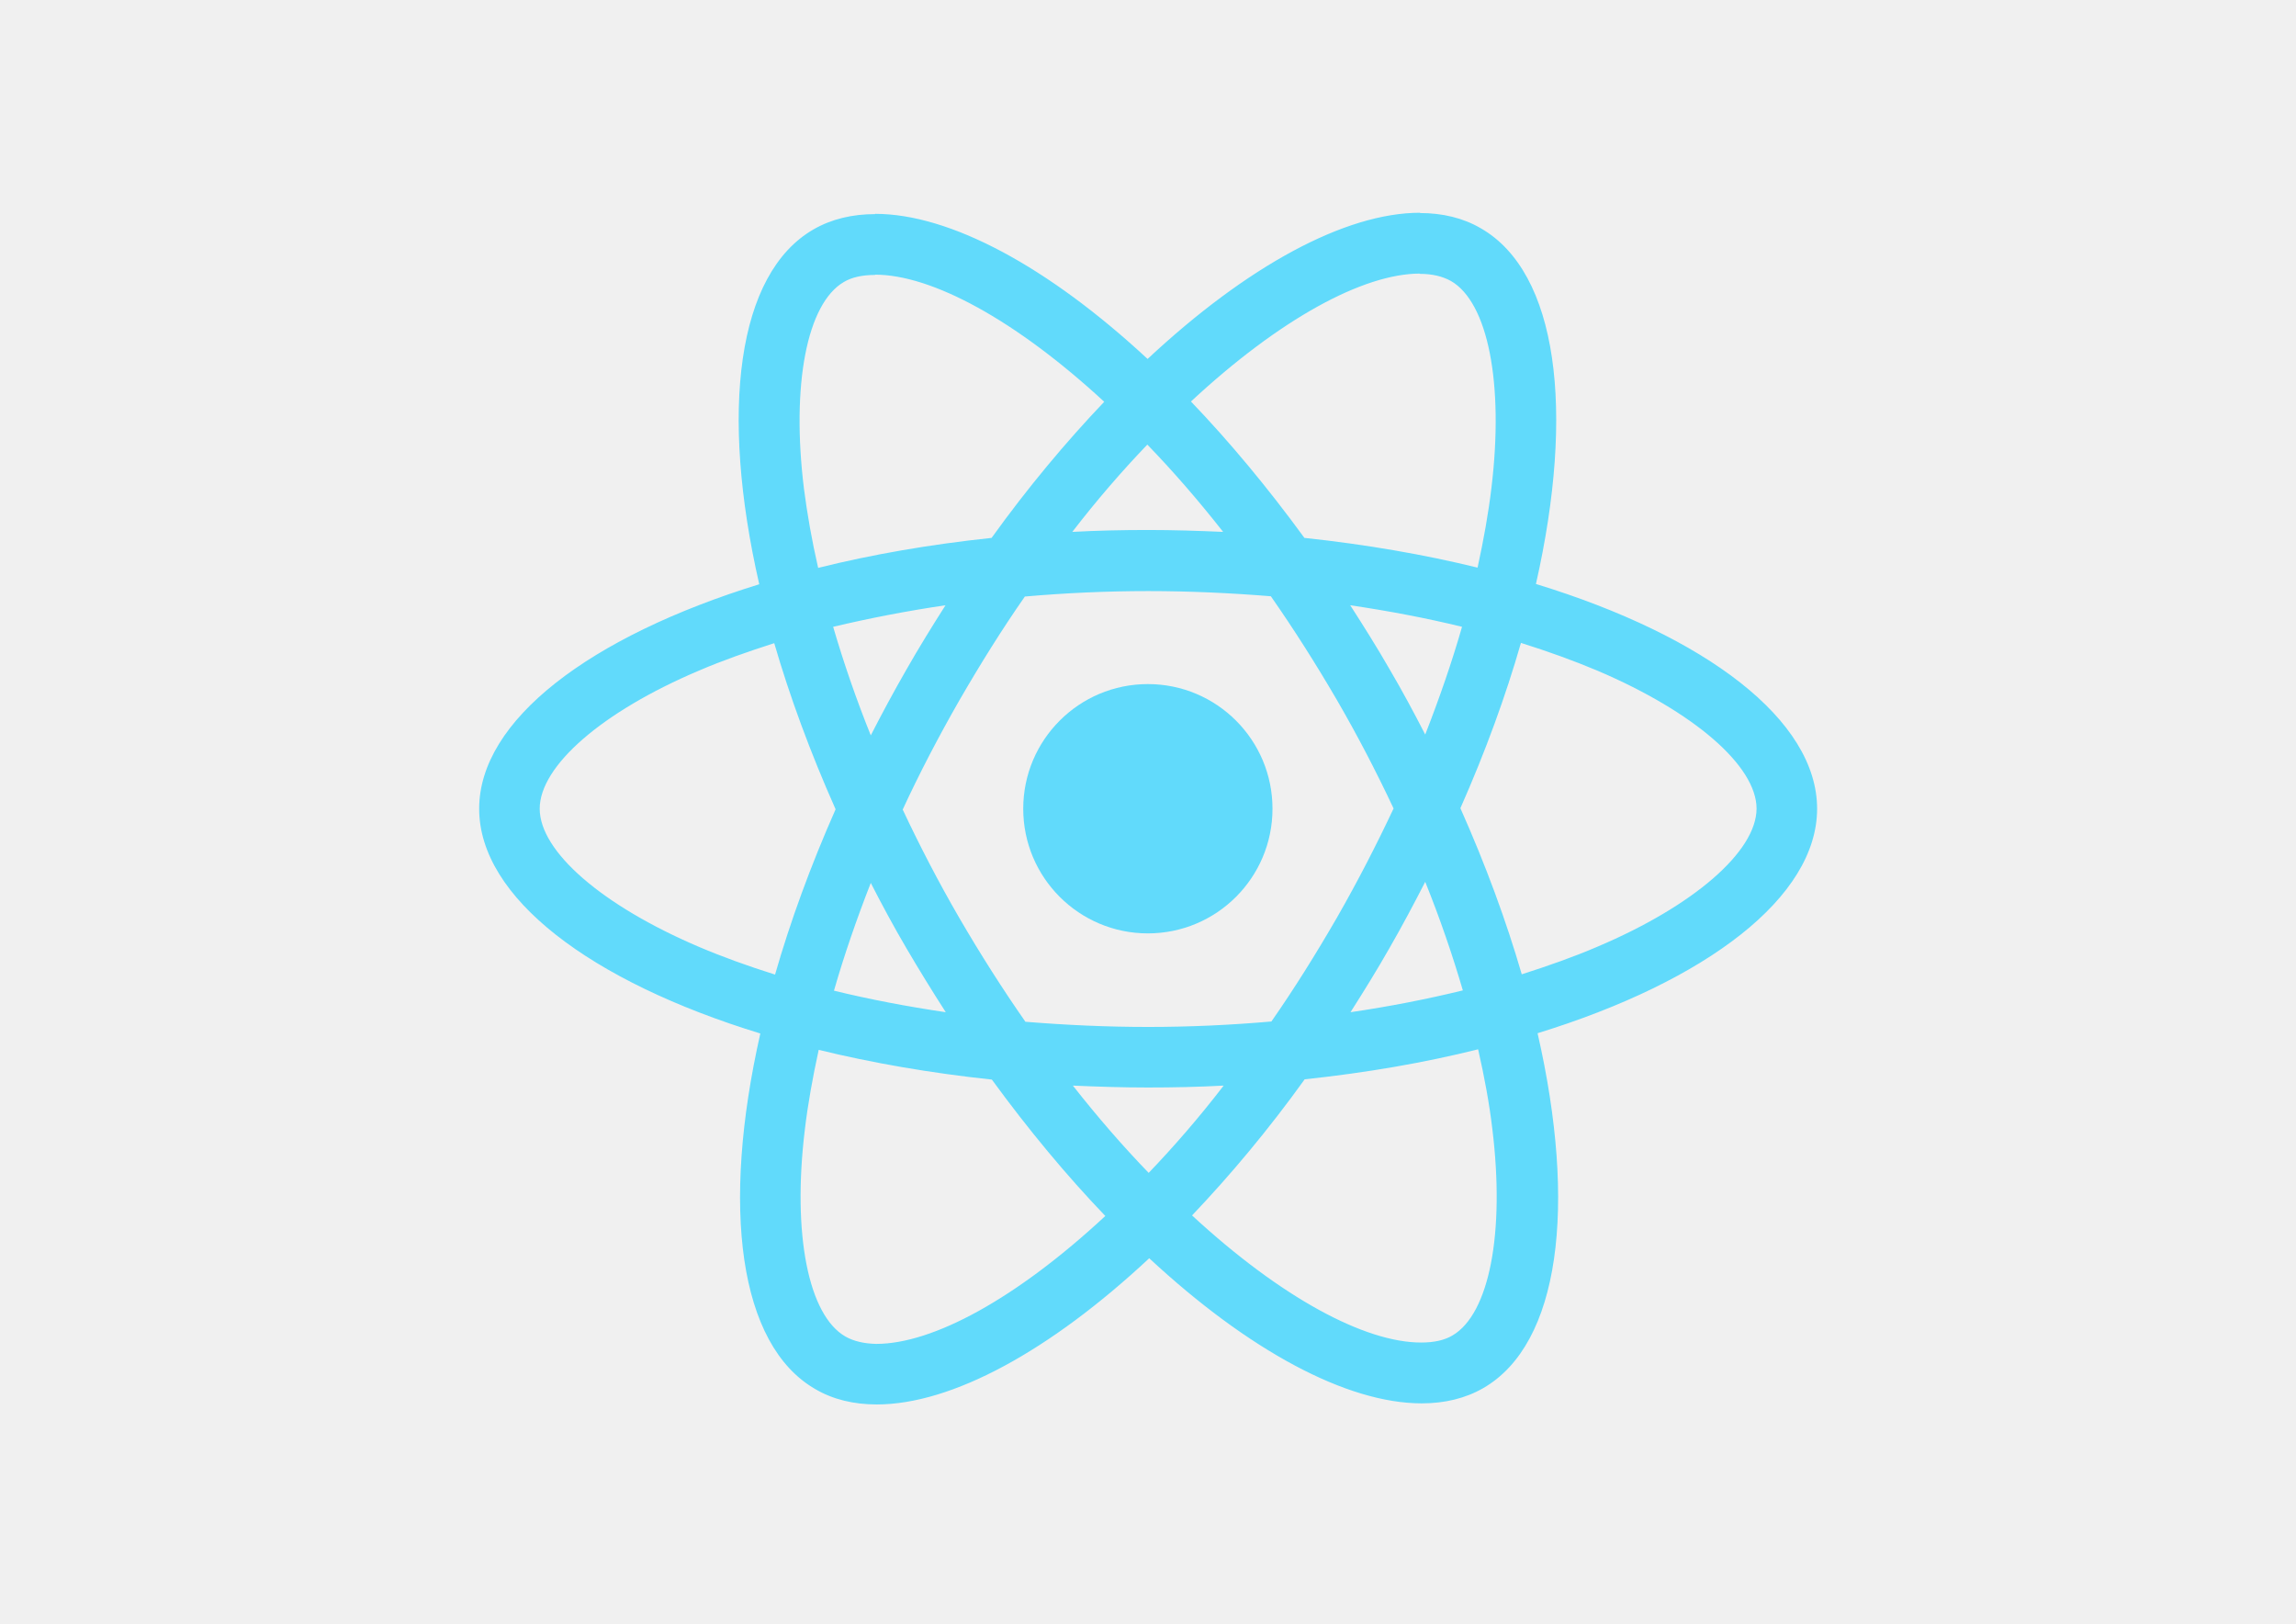
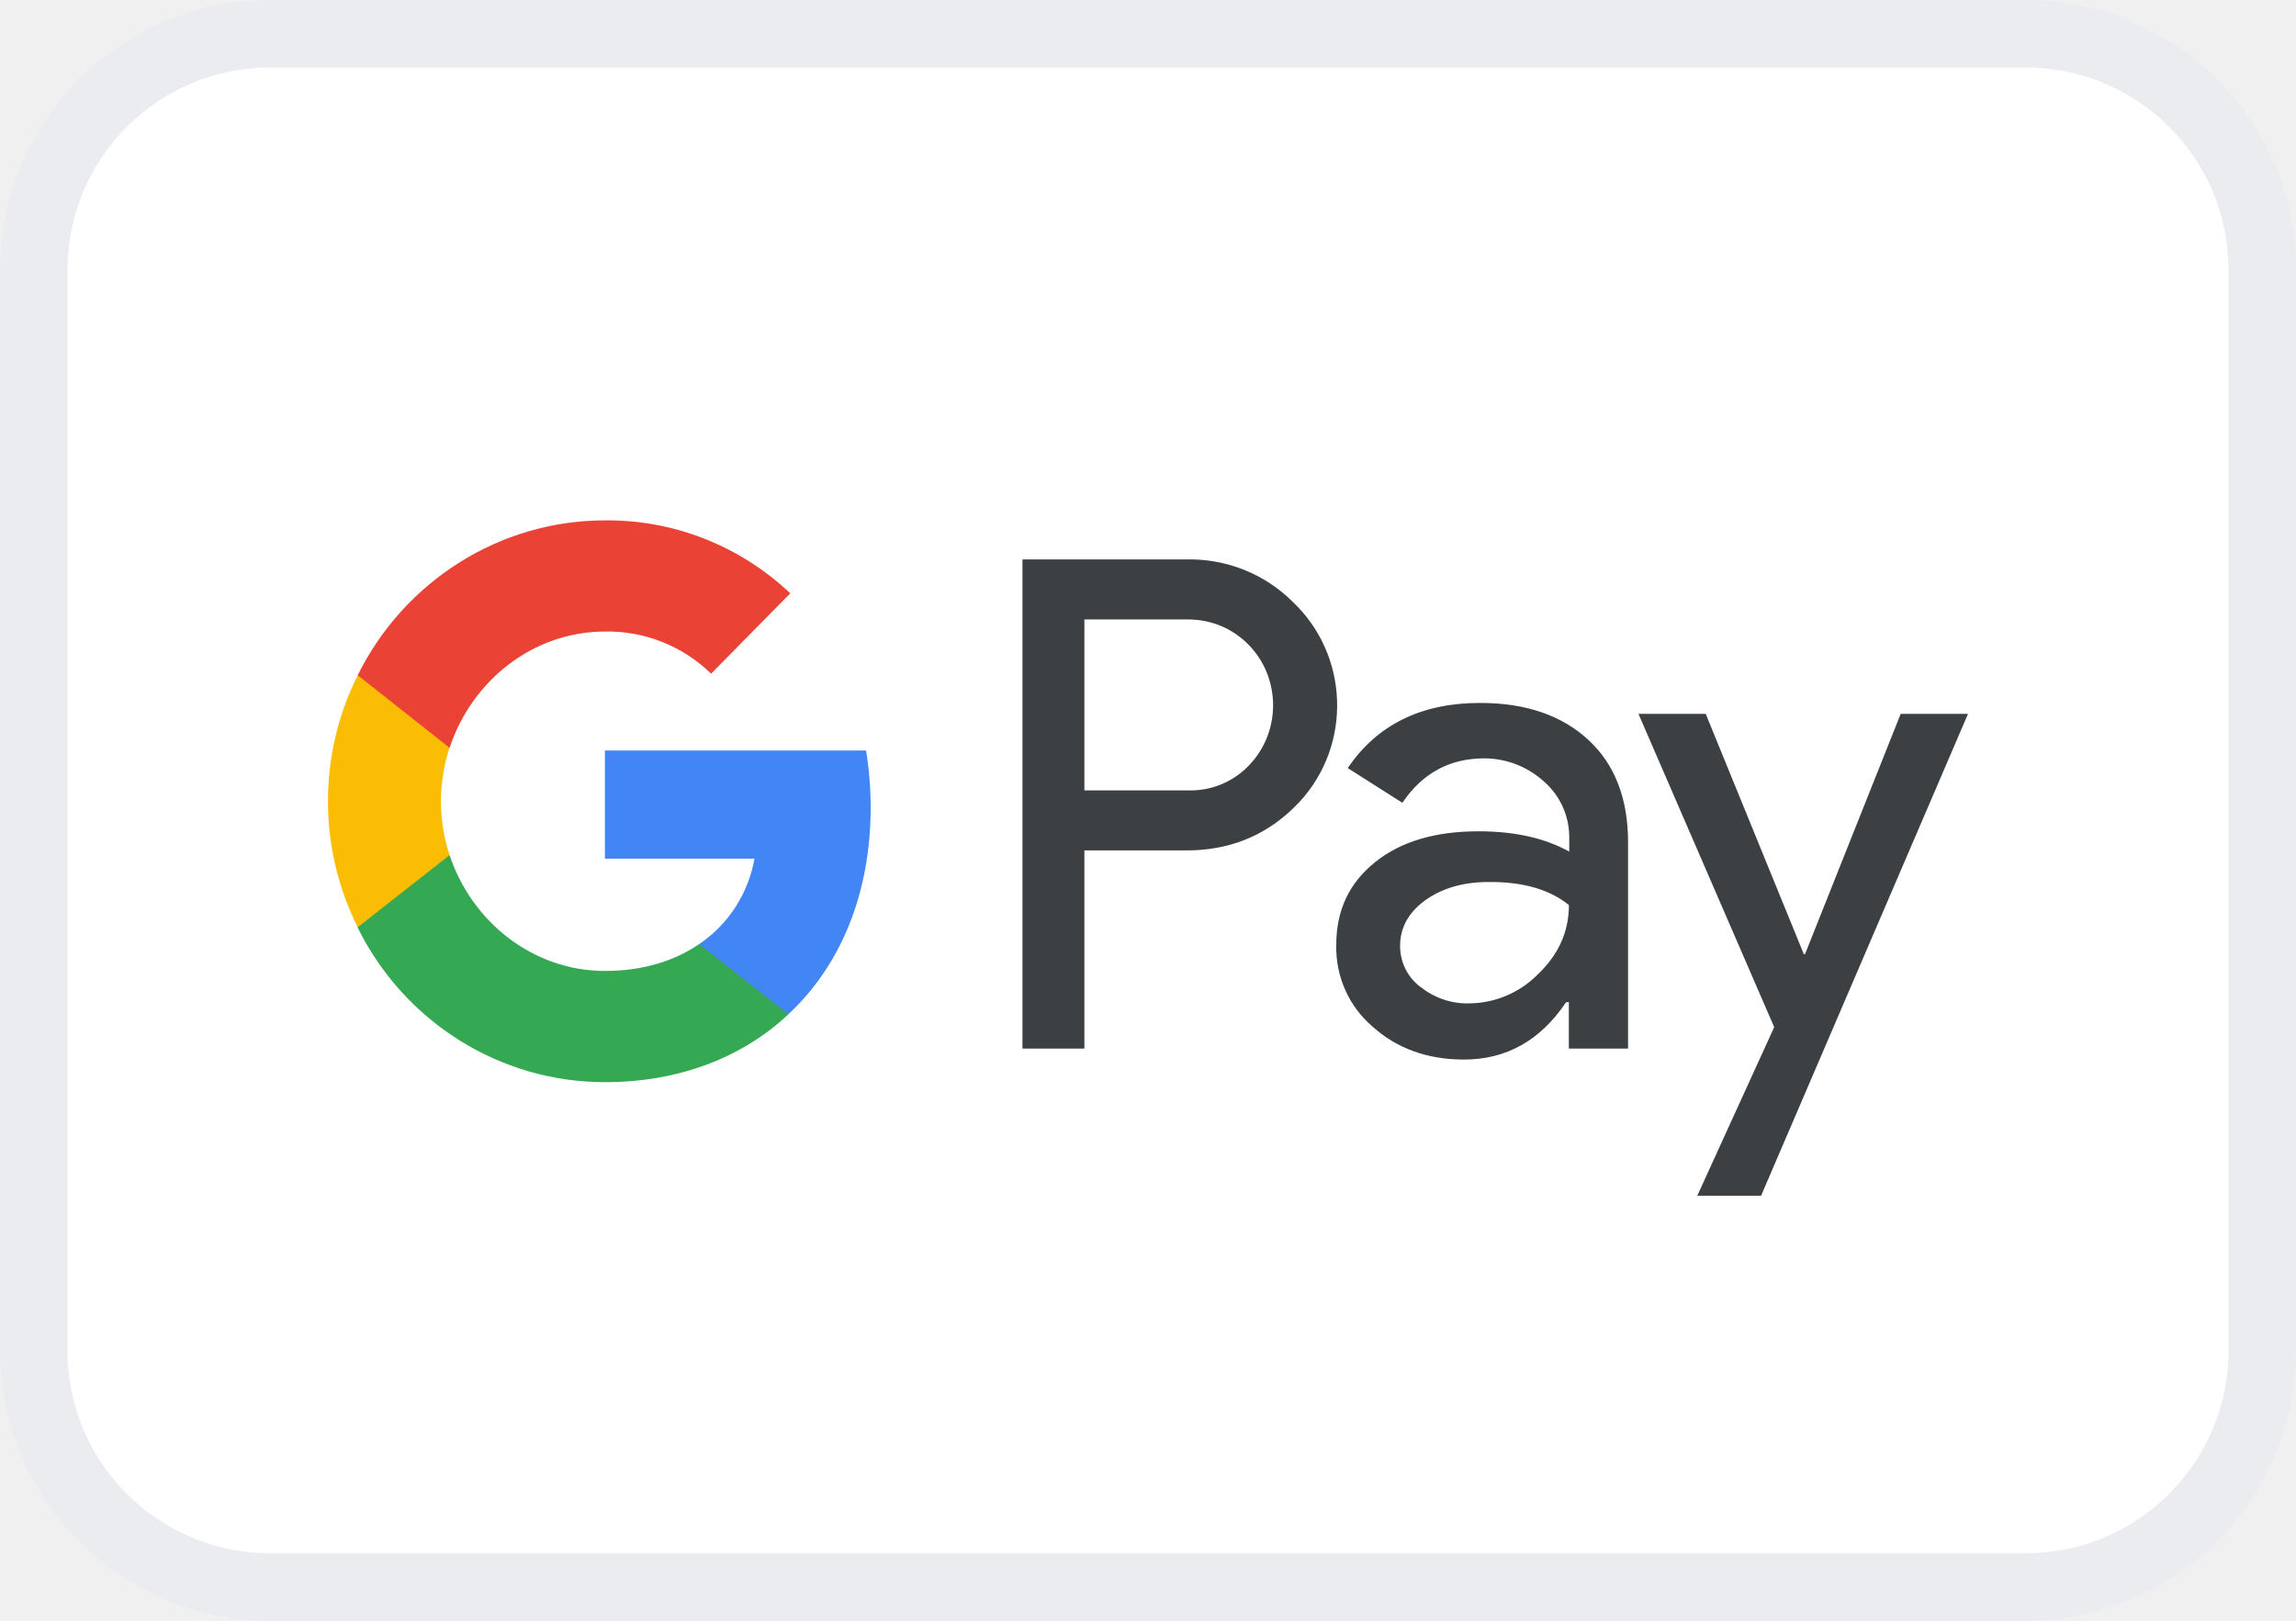
- <svg xmlns="http://www.w3.org/2000/svg" viewBox="0 0 841.9 595.3">
-   <g fill="#61DAFB">
-     <path d="M666.3 296.5c0-32.5-40.7-63.3-103.1-82.4 14.4-63.6 8-114.2-20.2-130.4-6.5-3.8-14.1-5.6-22.4-5.6v22.3c4.6 0 8.3.9 11.4 2.6 13.6 7.8 19.5 37.5 14.9 75.7-1.1 9.4-2.9 19.3-5.1 29.4-19.6-4.8-41-8.5-63.5-10.9-13.5-18.5-27.5-35.3-41.6-50 32.6-30.3 63.2-46.9 84-46.9V78c-27.5 0-63.5 19.6-99.9 53.6-36.4-33.8-72.4-53.2-99.9-53.2v22.3c20.7 0 51.4 16.5 84 46.6-14 14.7-28 31.4-41.3 49.9-22.6 2.4-44 6.1-63.6 11-2.3-10-4-19.7-5.2-29-4.7-38.2 1.1-67.9 14.6-75.8 3-1.8 6.9-2.6 11.5-2.6V78.5c-8.4 0-16 1.8-22.6 5.6-28.1 16.2-34.4 66.7-19.9 130.1-62.2 19.2-102.7 49.9-102.7 82.3 0 32.5 40.7 63.3 103.1 82.4-14.4 63.6-8 114.2 20.2 130.4 6.5 3.8 14.1 5.6 22.5 5.6 27.5 0 63.5-19.6 99.9-53.6 36.4 33.8 72.4 53.2 99.9 53.2 8.4 0 16-1.8 22.6-5.6 28.1-16.2 34.4-66.7 19.9-130.1 62-19.1 102.5-49.9 102.5-82.3zm-130.2-66.7c-3.7 12.9-8.3 26.2-13.5 39.5-4.1-8-8.4-16-13.1-24-4.6-8-9.5-15.8-14.4-23.4 14.2 2.1 27.9 4.7 41 7.9zm-45.8 106.5c-7.8 13.5-15.8 26.3-24.1 38.2-14.9 1.3-30 2-45.2 2-15.1 0-30.2-.7-45-1.9-8.3-11.9-16.4-24.6-24.2-38-7.6-13.1-14.5-26.4-20.8-39.8 6.2-13.4 13.2-26.8 20.7-39.9 7.8-13.5 15.8-26.3 24.1-38.2 14.9-1.3 30-2 45.2-2 15.1 0 30.2.7 45 1.9 8.3 11.9 16.4 24.6 24.2 38 7.6 13.1 14.5 26.4 20.8 39.8-6.3 13.4-13.2 26.8-20.7 39.9zm32.3-13c5.4 13.4 10 26.8 13.8 39.8-13.1 3.2-26.9 5.9-41.2 8 4.9-7.7 9.8-15.6 14.4-23.7 4.6-8 8.9-16.1 13-24.1zM421.2 430c-9.3-9.6-18.6-20.3-27.8-32 9 .4 18.2.7 27.5.7 9.4 0 18.7-.2 27.8-.7-9 11.7-18.3 22.4-27.5 32zm-74.4-58.9c-14.2-2.1-27.9-4.7-41-7.9 3.7-12.9 8.3-26.2 13.5-39.5 4.1 8 8.4 16 13.1 24 4.7 8 9.5 15.8 14.4 23.4zM420.7 163c9.3 9.6 18.6 20.3 27.8 32-9-.4-18.2-.7-27.5-.7-9.4 0-18.7.2-27.8.7 9-11.7 18.3-22.4 27.5-32zm-74 58.9c-4.9 7.7-9.8 15.6-14.4 23.7-4.6 8-8.9 16-13 24-5.4-13.4-10-26.8-13.8-39.8 13.1-3.1 26.9-5.8 41.2-7.9zm-90.5 125.2c-35.4-15.1-58.3-34.9-58.3-50.6 0-15.7 22.9-35.6 58.3-50.6 8.6-3.7 18-7 27.7-10.1 5.7 19.6 13.2 40 22.5 60.9-9.2 20.8-16.6 41.1-22.2 60.6-9.9-3.1-19.3-6.5-28-10.2zM310 490c-13.6-7.8-19.5-37.5-14.9-75.7 1.1-9.4 2.9-19.3 5.1-29.4 19.6 4.8 41 8.5 63.5 10.9 13.5 18.5 27.5 35.3 41.6 50-32.6 30.3-63.2 46.9-84 46.9-4.5-.1-8.3-1-11.3-2.7zm237.2-76.2c4.7 38.2-1.1 67.9-14.6 75.8-3 1.8-6.9 2.6-11.5 2.6-20.7 0-51.4-16.5-84-46.6 14-14.7 28-31.4 41.3-49.9 22.6-2.4 44-6.1 63.6-11 2.3 10.1 4.1 19.8 5.2 29.1zm38.5-66.7c-8.6 3.7-18 7-27.7 10.1-5.7-19.6-13.2-40-22.5-60.9 9.2-20.8 16.6-41.1 22.2-60.6 9.9 3.1 19.3 6.5 28.1 10.2 35.4 15.1 58.3 34.9 58.3 50.6-.1 15.7-23 35.6-58.4 50.6zM320.8 78.4z" />
-     <circle cx="420.9" cy="296.5" r="45.7" />
-     <path d="M520.5 78.1z" />
-   </g>
+ <svg xmlns="http://www.w3.org/2000/svg" width="34" height="24" viewBox="0 0 34 24" fill="none">
+   <path d="M4 0.5H30C31.933 0.5 33.5 2.067 33.5 4V20C33.5 21.933 31.933 23.5 30 23.5H4C2.067 23.5 0.5 21.933 0.5 20V4C0.5 2.067 2.067 0.5 4 0.5Z" fill="white" />
+   <path d="M4 0.5H30C31.933 0.5 33.5 2.067 33.5 4V20C33.5 21.933 31.933 23.5 30 23.5H4C2.067 23.5 0.5 21.933 0.5 20V4C0.5 2.067 2.067 0.5 4 0.5Z" stroke="#EAECF0" />
+   <path fill-rule="evenodd" clip-rule="evenodd" d="M16.058 15.528V12.593H17.573C18.193 12.593 18.717 12.385 19.144 11.975L19.247 11.871C20.027 11.022 19.975 9.699 19.144 8.913C18.728 8.497 18.159 8.272 17.573 8.284H15.141V15.528H16.058ZM16.058 11.704V9.173H17.596C17.926 9.173 18.239 9.3 18.473 9.531C18.968 10.017 18.98 10.825 18.501 11.328C18.268 11.576 17.937 11.715 17.596 11.704H16.058ZM23.523 10.958C23.13 10.594 22.595 10.409 21.917 10.409C21.046 10.409 20.391 10.733 19.958 11.374L20.767 11.888C21.063 11.449 21.467 11.23 21.98 11.23C22.304 11.23 22.617 11.351 22.862 11.571C23.101 11.779 23.238 12.079 23.238 12.397V12.611C22.885 12.414 22.441 12.31 21.894 12.31C21.257 12.31 20.744 12.46 20.363 12.767C19.981 13.073 19.788 13.477 19.788 13.991C19.776 14.459 19.975 14.904 20.328 15.204C20.687 15.528 21.143 15.69 21.678 15.69C22.31 15.69 22.811 15.406 23.192 14.84H23.232V15.528H24.109V12.472C24.109 11.831 23.916 11.322 23.523 10.958ZM21.035 14.615C20.847 14.476 20.733 14.251 20.733 14.008C20.733 13.737 20.858 13.512 21.103 13.333C21.354 13.153 21.667 13.061 22.037 13.061C22.549 13.055 22.948 13.171 23.233 13.402C23.233 13.795 23.079 14.136 22.777 14.424C22.504 14.702 22.134 14.858 21.747 14.858C21.49 14.864 21.24 14.777 21.035 14.615ZM26.079 17.706L29.143 10.571H28.146L26.729 14.13H26.712L25.259 10.571H24.263L26.273 15.21L25.134 17.706H26.079Z" fill="#3C4043" />
+   <path d="M12.893 11.958C12.893 11.675 12.87 11.392 12.825 11.114H8.958V12.715H11.173C11.082 13.229 10.786 13.691 10.353 13.98V15.02H11.674C12.449 14.298 12.893 13.229 12.893 11.958Z" fill="#4285F4" />
+   <path d="M8.958 16.025C10.063 16.025 10.997 15.655 11.675 15.02L10.354 13.98C9.983 14.234 9.511 14.378 8.958 14.378C7.888 14.378 6.983 13.645 6.658 12.663H5.297V13.737C5.992 15.141 7.41 16.025 8.958 16.025Z" fill="#34A853" />
+   <path d="M6.658 12.663C6.487 12.149 6.487 11.588 6.658 11.068V10H5.297C4.71 11.172 4.71 12.559 5.297 13.731L6.658 12.663Z" fill="#FBBC04" />
+   <path d="M8.958 9.352C9.545 9.341 10.109 9.566 10.53 9.976L11.703 8.786C10.957 8.082 9.978 7.695 8.958 7.706C7.41 7.706 5.992 8.596 5.297 9.999L6.658 11.074C6.983 10.086 7.888 9.352 8.958 9.352Z" fill="#EA4335" />
</svg>
